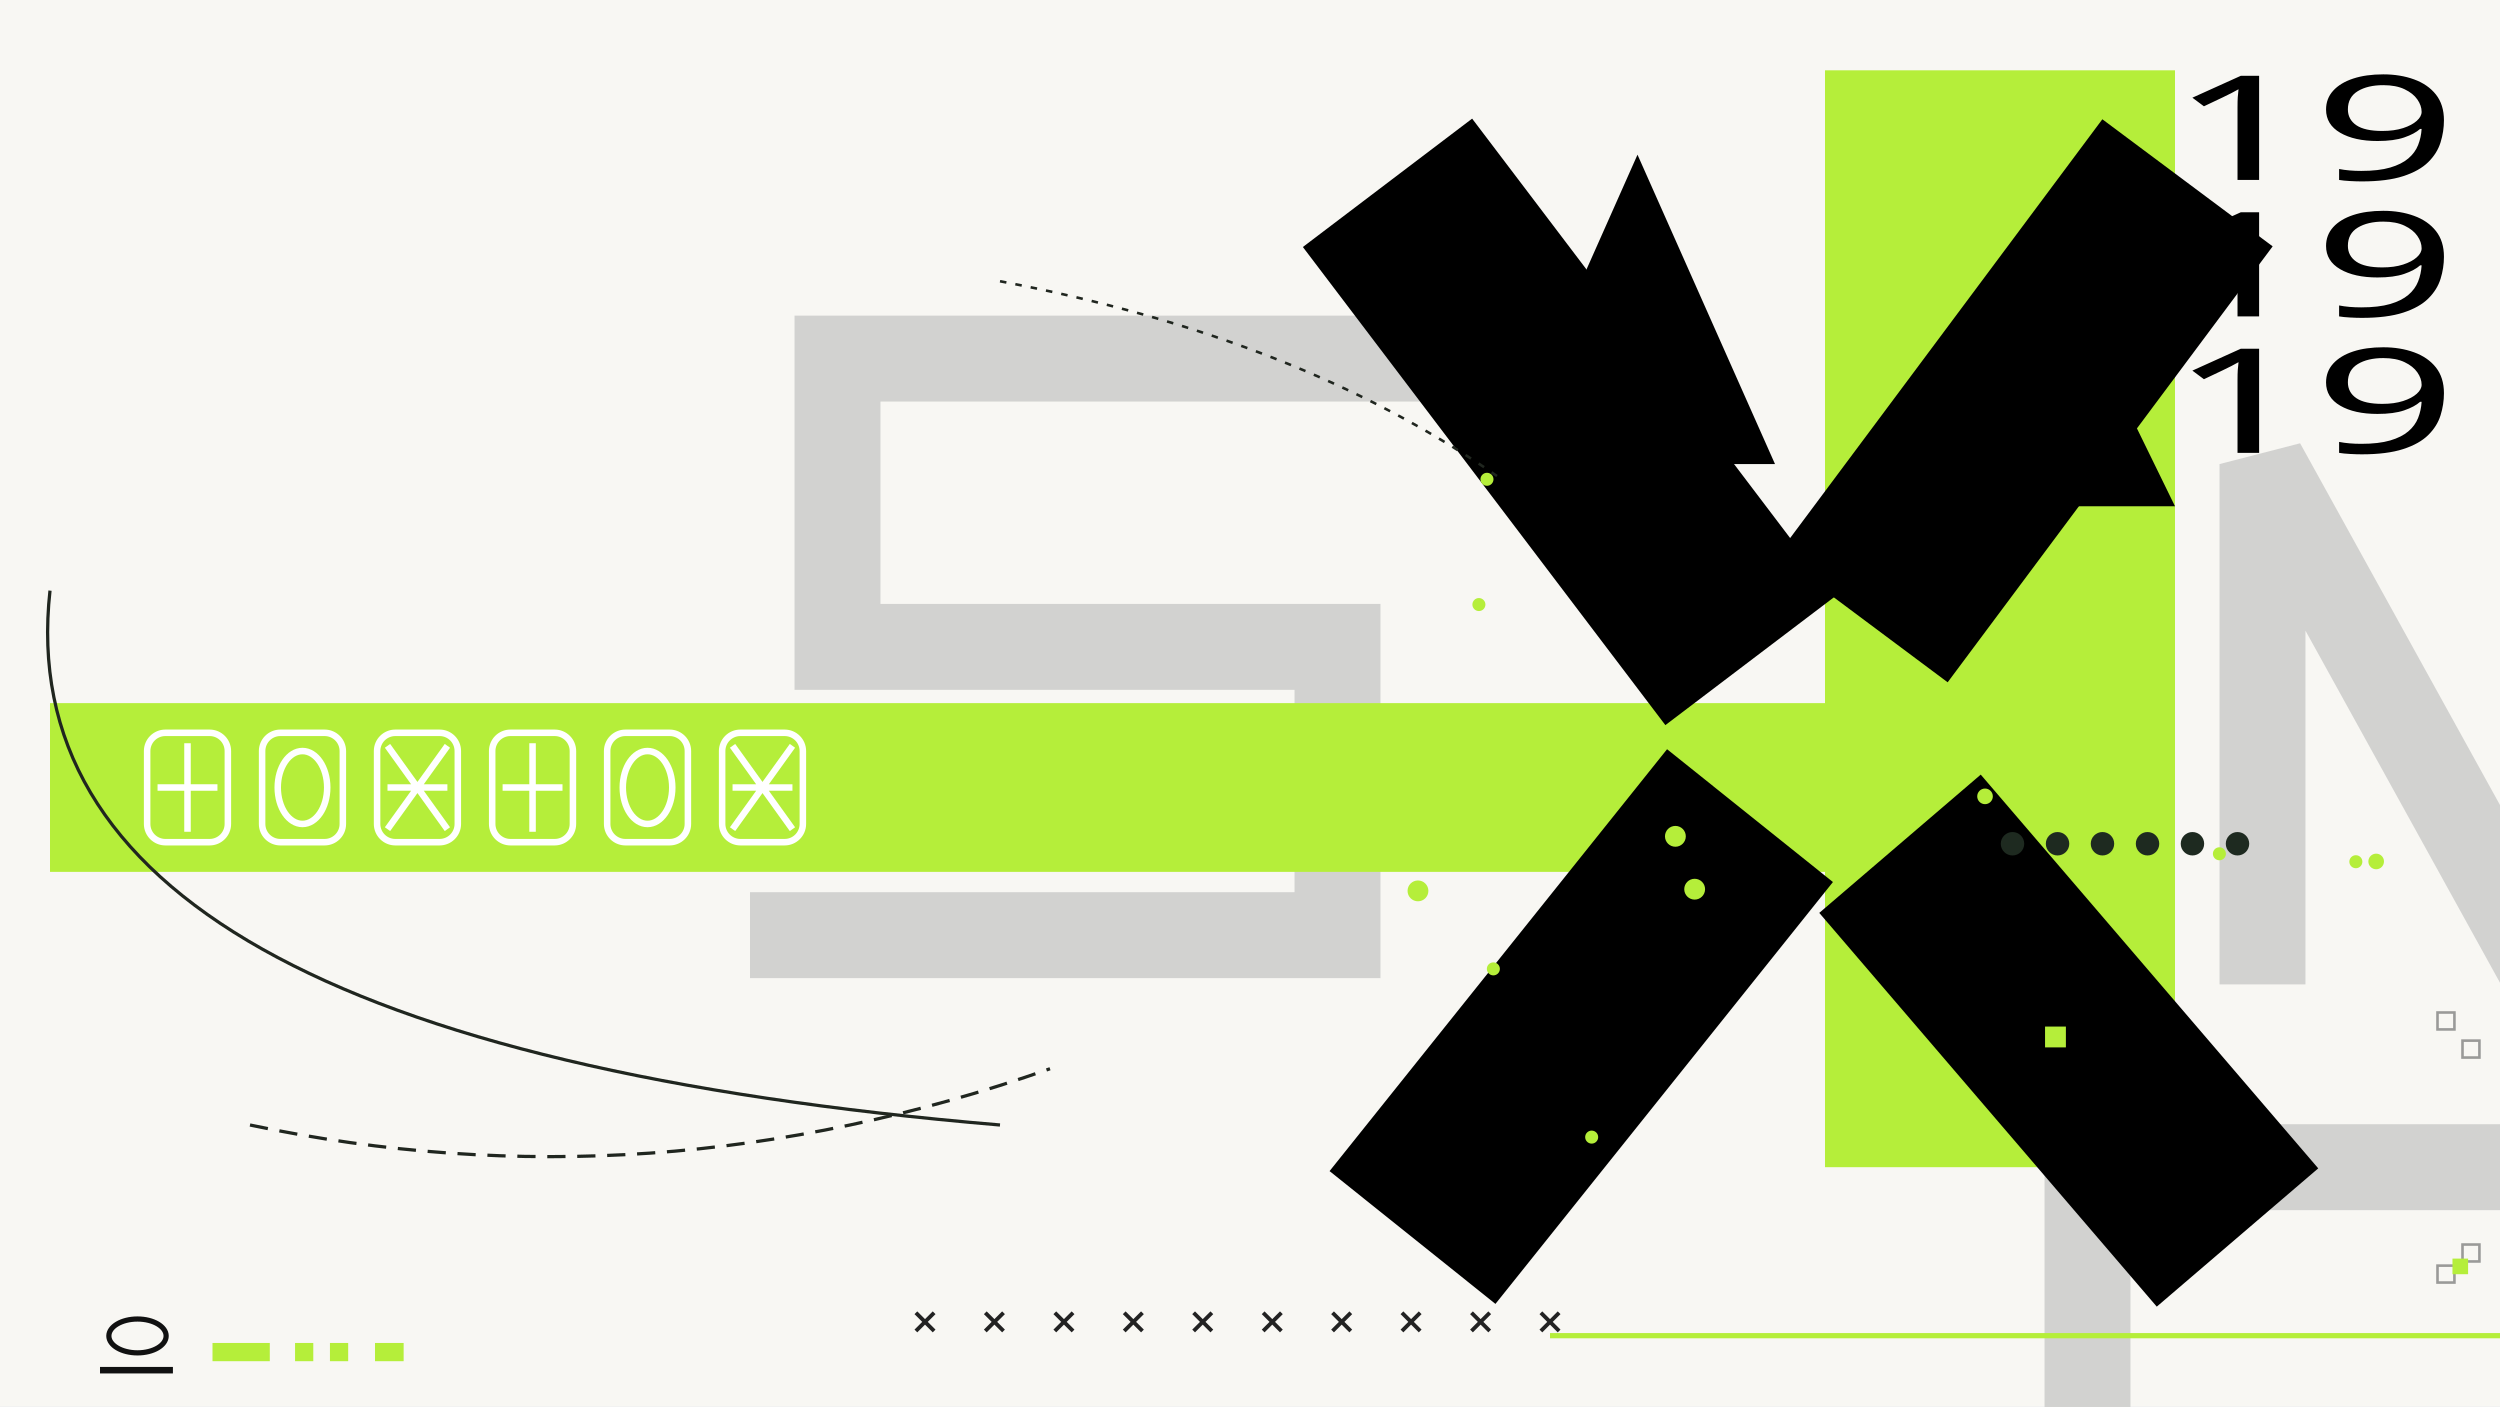
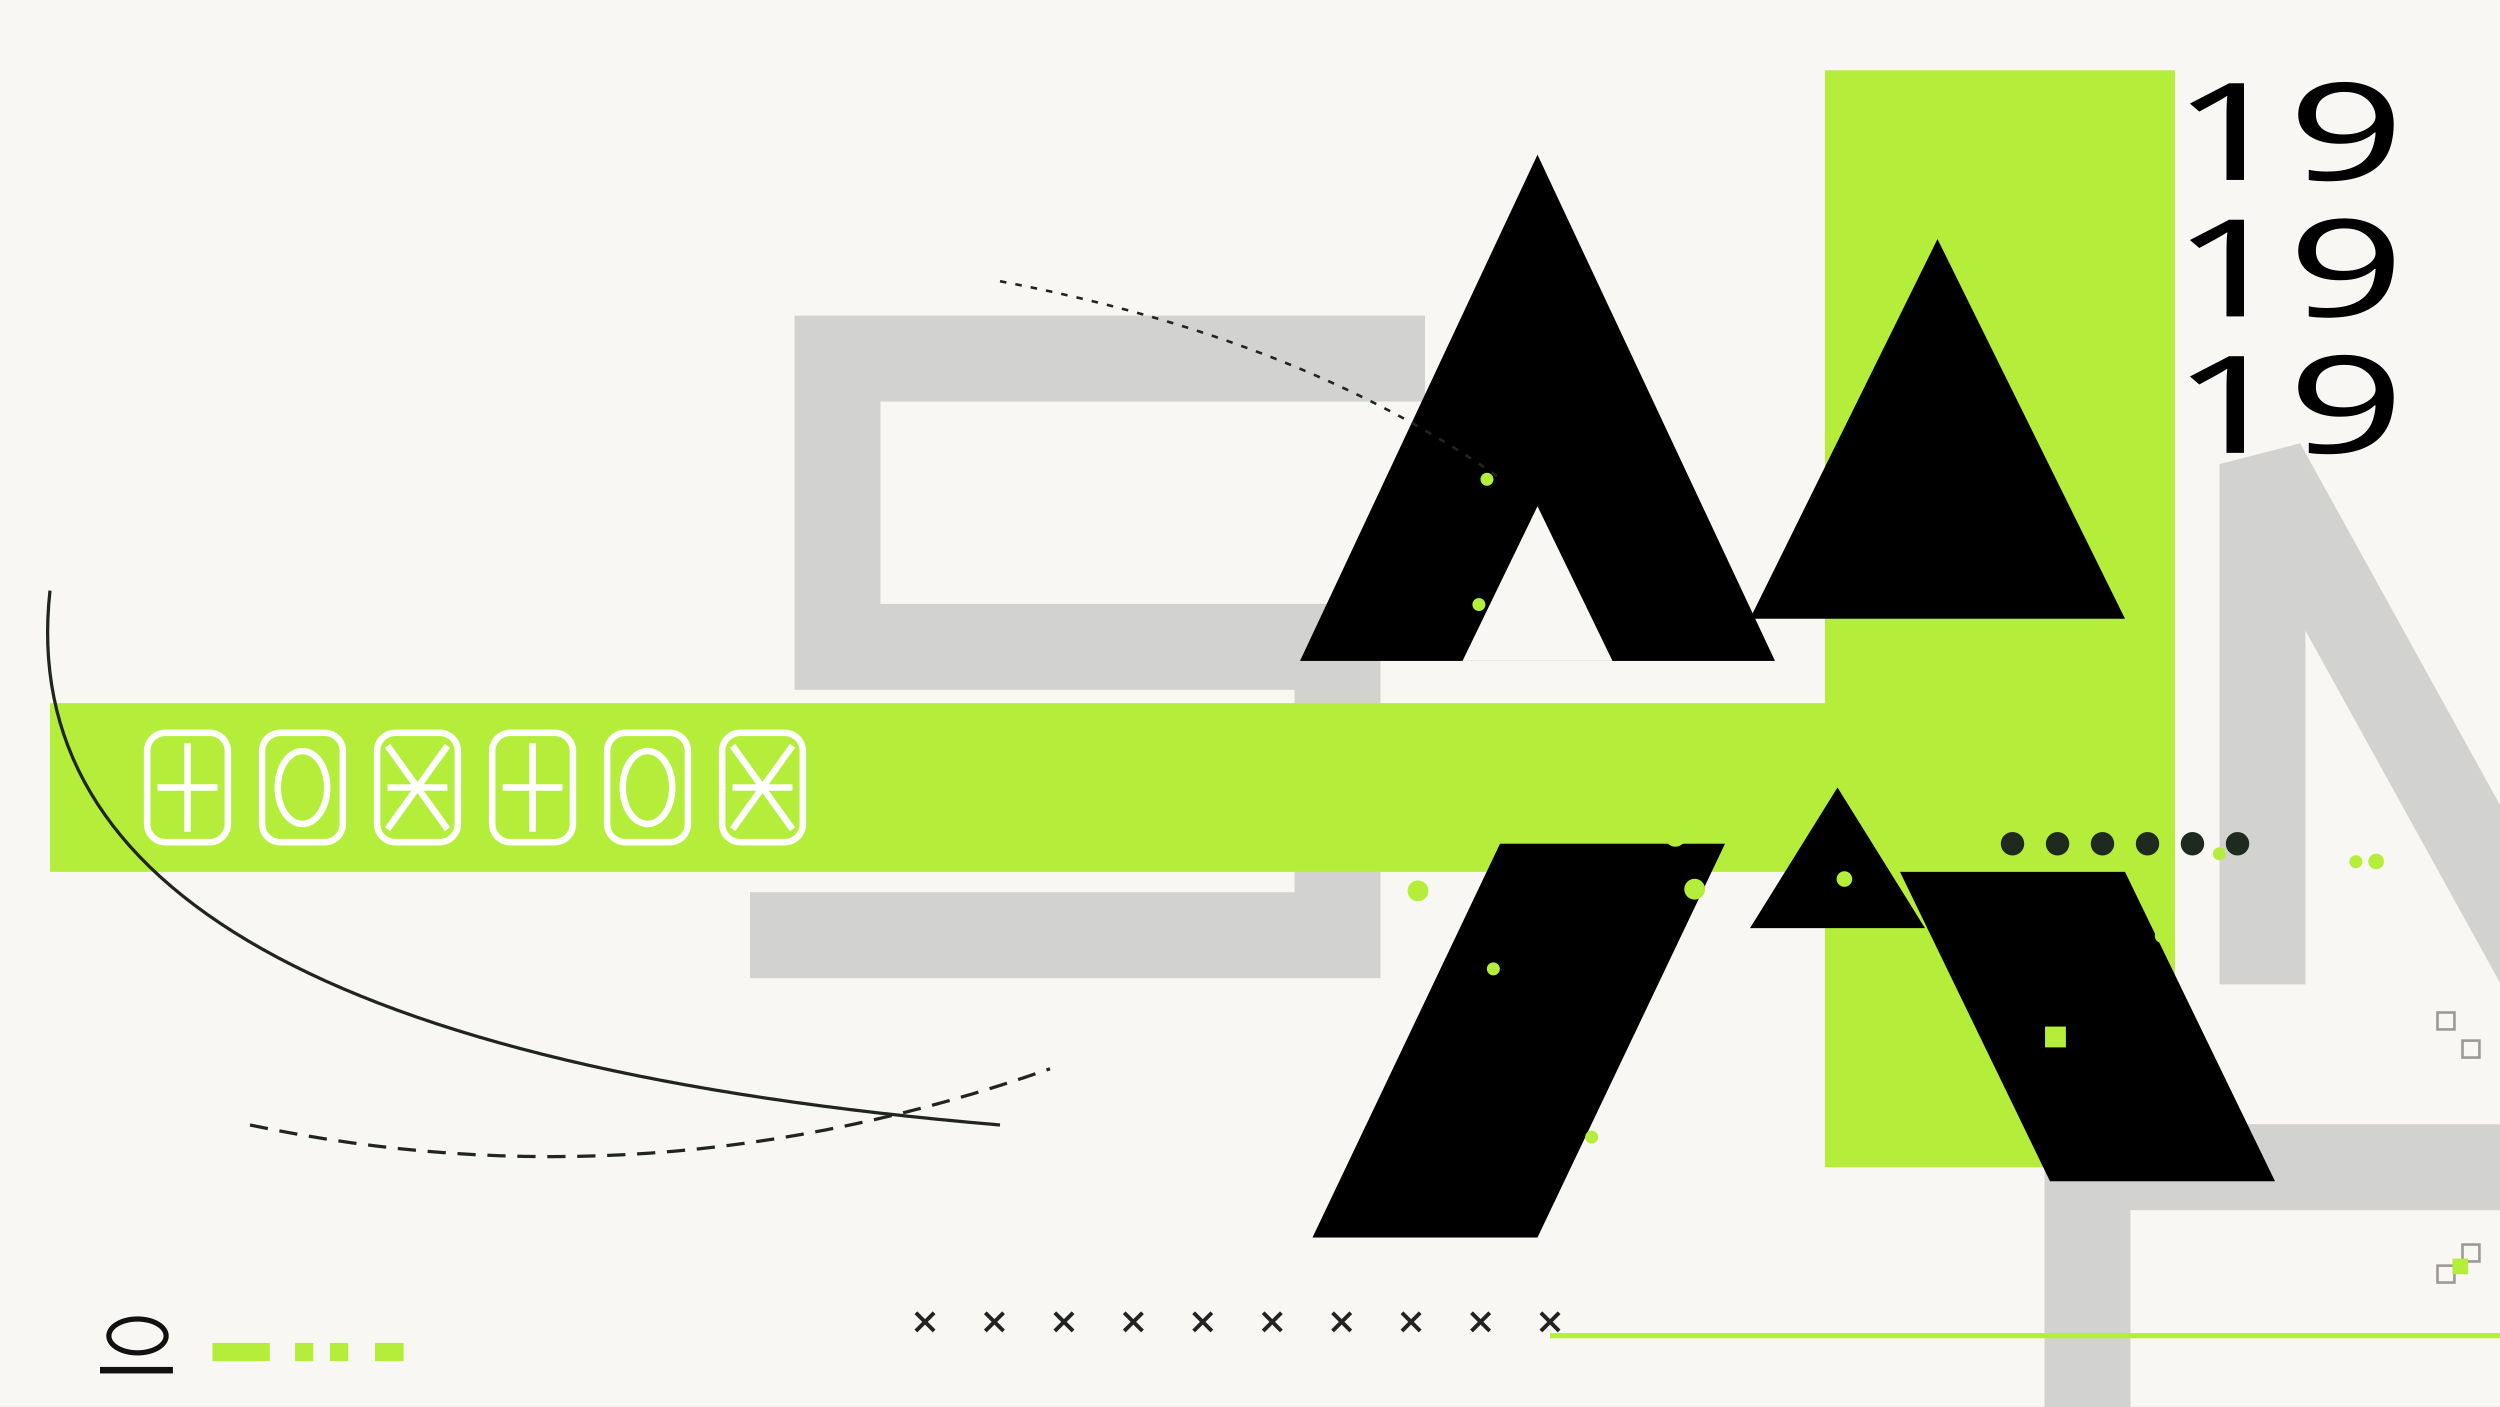
<svg xmlns="http://www.w3.org/2000/svg" width="1920" height="1080" viewBox="0 0 1920 1080">
  <rect x="0" y="0" width="1920" height="1080" fill="#F8F7F3" />
  <path stroke="#D2D2D0" stroke-width="66" fill="none" stroke-linejoin="miter" stroke-linecap="butt" d="M 1094.4 275.4 L 643.2 275.4 L 643.2 496.8 L 1027.2 496.8 L 1027.2 718.2 L 576.0 718.2" />
  <path stroke="#D2D2D0" stroke-width="66" fill="none" stroke-linejoin="miter" stroke-linecap="butt" d="M 1737.6 756.0 L 1737.6 356.4 L 1958.4 756.0" />
  <path stroke="#D2D2D0" stroke-width="66" fill="none" stroke-linejoin="miter" stroke-linecap="butt" d="M 1958.4 896.4 L 1603.2 896.4 L 1603.2 1112.4" />
  <rect x="1401.6" y="54.0" width="268.8" height="842.4" fill="#B5EE3A" />
  <rect x="38.4" y="540.0" width="1632.0" height="129.6" fill="#B5EE3A" />
  <rect x="1190.4" y="1023.8" width="729.6" height="4" fill="#B5EE3A" />
-   <polygon fill="#000000" points="1000.6,189.7 1279.0,556.9 1409.0,458.3 1130.6,91.1" />
-   <polygon fill="#000000" points="1614.6,91.6 1365.0,426.4 1495.8,524.0 1745.4,189.2" />
-   <polygon fill="#000000" points="1280.3,575.4 1021.1,899.4 1148.5,1001.4 1407.7,677.4" />
-   <polygon fill="#000000" points="1397.2,701.1 1656.4,1003.5 1780.4,897.3 1521.2,594.9" />
-   <polygon fill="#000000" points="1152.0,356.4 1257.6,118.8 1363.2,356.4" />
-   <polygon fill="#000000" points="1459.2,388.8 1564.8,172.8 1670.4,388.8" />
-   <text x="0" y="0" font-family="Arial Black" font-size="112" fill="#000000" transform="translate(1666.6 138.2) scale(1.72 1)">19</text>
-   <text x="0" y="0" font-family="Arial Black" font-size="112" fill="#000000" transform="translate(1666.6 243.0) scale(1.72 1)">19</text>
-   <text x="0" y="0" font-family="Arial Black" font-size="112" fill="#000000" transform="translate(1666.6 347.8) scale(1.72 1)">19</text>
+   <polygon fill="#000000" points="998.4,507.6 1180.8,118.8 1363.2,507.6" />
+   <polygon fill="#F8F7F3" points="1123.2,507.6 1180.8,388.8 1238.4,507.6" />
+   <polygon fill="#000000" points="1344.0,475.2 1488.0,183.6 1632.0,475.2" />
+   <polygon fill="#000000" points="1152.0,648.0 1324.8,648.0 1180.8,950.4 1008.0,950.4" />
+   <polygon fill="#000000" points="1459.2,669.6 1632.0,669.6 1747.2,907.2 1574.4,907.2" />
+   <polygon fill="#000000" points="1344.0,712.8 1411.2,604.8 1478.4,712.8" />
+   <text x="0" y="0" font-family="Arial Black" font-size="104" fill="#000000" transform="translate(1668.0 138.2) scale(1.5 1)">19</text>
+   <text x="0" y="0" font-family="Arial Black" font-size="104" fill="#000000" transform="translate(1668.0 243.0) scale(1.5 1)">19</text>
+   <text x="0" y="0" font-family="Arial Black" font-size="104" fill="#000000" transform="translate(1668.0 347.8) scale(1.5 1)">19</text>
  <rect x="113.0" y="562.8" width="62" height="84" rx="14" fill="none" stroke="#FFFFFF" stroke-width="5" />
  <path d="M 121.0 604.8 L 167.0 604.8 M 144.0 570.8 L 144.0 638.8" stroke="#FFFFFF" stroke-width="5" fill="none" />
  <rect x="201.3" y="562.8" width="62" height="84" rx="14" fill="none" stroke="#FFFFFF" stroke-width="5" />
  <ellipse cx="232.3" cy="604.8" rx="19.0" ry="28.0" fill="none" stroke="#FFFFFF" stroke-width="5" />
  <rect x="289.6" y="562.8" width="62" height="84" rx="14" fill="none" stroke="#FFFFFF" stroke-width="5" />
  <path d="M 297.6 572.8 L 343.6 636.8 M 343.6 572.8 L 297.6 636.8 M 297.6 604.8 L 343.6 604.8" stroke="#FFFFFF" stroke-width="5" fill="none" />
  <rect x="378.0" y="562.8" width="62" height="84" rx="14" fill="none" stroke="#FFFFFF" stroke-width="5" />
  <path d="M 386.0 604.8 L 432.0 604.8 M 409.0 570.8 L 409.0 638.8" stroke="#FFFFFF" stroke-width="5" fill="none" />
  <rect x="466.3" y="562.8" width="62" height="84" rx="14" fill="none" stroke="#FFFFFF" stroke-width="5" />
  <ellipse cx="497.3" cy="604.8" rx="19.0" ry="28.0" fill="none" stroke="#FFFFFF" stroke-width="5" />
  <rect x="554.6" y="562.8" width="62" height="84" rx="14" fill="none" stroke="#FFFFFF" stroke-width="5" />
  <path d="M 562.6 572.8 L 608.6 636.8 M 608.6 572.8 L 562.6 636.8 M 562.6 604.8 L 608.6 604.8" stroke="#FFFFFF" stroke-width="5" fill="none" />
  <path d="M 703.4 1008.2 L 717.4 1022.2 M 717.4 1008.2 L 703.4 1022.2" stroke="#222222" stroke-width="3" fill="none" />
  <path d="M 756.7 1008.2 L 770.7 1022.2 M 770.7 1008.2 L 756.7 1022.2" stroke="#222222" stroke-width="3" fill="none" />
  <path d="M 810.1 1008.2 L 824.1 1022.2 M 824.1 1008.2 L 810.1 1022.2" stroke="#222222" stroke-width="3" fill="none" />
  <path d="M 863.4 1008.2 L 877.4 1022.2 M 877.4 1008.2 L 863.4 1022.2" stroke="#222222" stroke-width="3" fill="none" />
  <path d="M 916.7 1008.2 L 930.7 1022.2 M 930.7 1008.2 L 916.7 1022.2" stroke="#222222" stroke-width="3" fill="none" />
  <path d="M 970.1 1008.2 L 984.1 1022.2 M 984.1 1008.2 L 970.1 1022.2" stroke="#222222" stroke-width="3" fill="none" />
  <path d="M 1023.4 1008.2 L 1037.4 1022.2 M 1037.4 1008.2 L 1023.4 1022.2" stroke="#222222" stroke-width="3" fill="none" />
  <path d="M 1076.7 1008.2 L 1090.7 1022.2 M 1090.7 1008.2 L 1076.7 1022.2" stroke="#222222" stroke-width="3" fill="none" />
  <path d="M 1130.1 1008.2 L 1144.1 1022.2 M 1144.1 1008.2 L 1130.1 1022.2" stroke="#222222" stroke-width="3" fill="none" />
  <path d="M 1183.4 1008.2 L 1197.4 1022.2 M 1197.4 1008.2 L 1183.4 1022.2" stroke="#222222" stroke-width="3" fill="none" />
  <ellipse cx="105.6" cy="1026.0" rx="22" ry="13" fill="none" stroke="#111111" stroke-width="4" />
  <rect x="76.8" y="1049.8" width="56" height="5" fill="#111111" />
  <rect x="163.2" y="1031.4" width="44" height="14" fill="#B5EE3A" />
  <rect x="226.6" y="1031.4" width="14" height="14" fill="#B5EE3A" />
  <rect x="253.4" y="1031.4" width="14" height="14" fill="#B5EE3A" />
  <rect x="288.0" y="1031.4" width="22" height="14" fill="#B5EE3A" />
  <rect x="1872.0" y="777.6" width="13" height="13" fill="none" stroke="#9A9A98" stroke-width="2" />
  <rect x="1891.2" y="799.2" width="13" height="13" fill="none" stroke="#9A9A98" stroke-width="2" />
  <rect x="1872.0" y="972.0" width="13" height="13" fill="none" stroke="#9A9A98" stroke-width="2" />
  <rect x="1891.2" y="955.8" width="13" height="13" fill="none" stroke="#9A9A98" stroke-width="2" />
  <rect x="1570.6" y="788.4" width="16" height="16" fill="#B5EE3A" />
  <rect x="1883.5" y="966.6" width="12" height="12" fill="#B5EE3A" />
  <circle cx="1301.5" cy="682.9" r="8" fill="#B5EE3A" />
  <circle cx="1809.3" cy="661.8" r="5" fill="#B5EE3A" />
  <circle cx="1286.7" cy="642.3" r="8" fill="#B5EE3A" />
  <circle cx="1416.5" cy="675.1" r="6" fill="#B5EE3A" />
  <circle cx="1524.5" cy="611.6" r="6" fill="#B5EE3A" />
  <circle cx="1704.5" cy="655.7" r="5" fill="#B5EE3A" />
  <circle cx="1142.0" cy="368.1" r="5" fill="#B5EE3A" />
  <circle cx="1135.8" cy="464.3" r="5" fill="#B5EE3A" />
  <circle cx="1824.9" cy="661.6" r="6" fill="#B5EE3A" />
  <circle cx="1089.0" cy="684.2" r="8" fill="#B5EE3A" />
  <circle cx="1222.4" cy="873.3" r="5" fill="#B5EE3A" />
  <circle cx="1659.9" cy="719.0" r="5" fill="#B5EE3A" />
  <circle cx="1146.9" cy="744.1" r="5" fill="#B5EE3A" />
  <circle cx="1545.6" cy="648.0" r="9" fill="#1E2A20" />
  <circle cx="1580.2" cy="648.0" r="9" fill="#1E2A20" />
  <circle cx="1614.7" cy="648.0" r="9" fill="#1E2A20" />
  <circle cx="1649.3" cy="648.0" r="9" fill="#1E2A20" />
  <circle cx="1683.8" cy="648.0" r="9" fill="#1E2A20" />
  <circle cx="1718.4" cy="648.0" r="9" fill="#1E2A20" />
  <path d="M 38.4 453.6 Q 0.0 799.2 768.0 864.0" stroke="#20261F" stroke-width="2.5" fill="none" />
  <path d="M 192.0 864.0 Q 499.2 928.8 806.4 820.8" stroke="#20261F" stroke-width="2.5" fill="none" stroke-dasharray="14 9" />
  <path d="M 768.0 216.0 Q 998.4 259.2 1152.0 367.2" stroke="#20261F" stroke-width="2" fill="none" stroke-dasharray="5 7" />
</svg>
